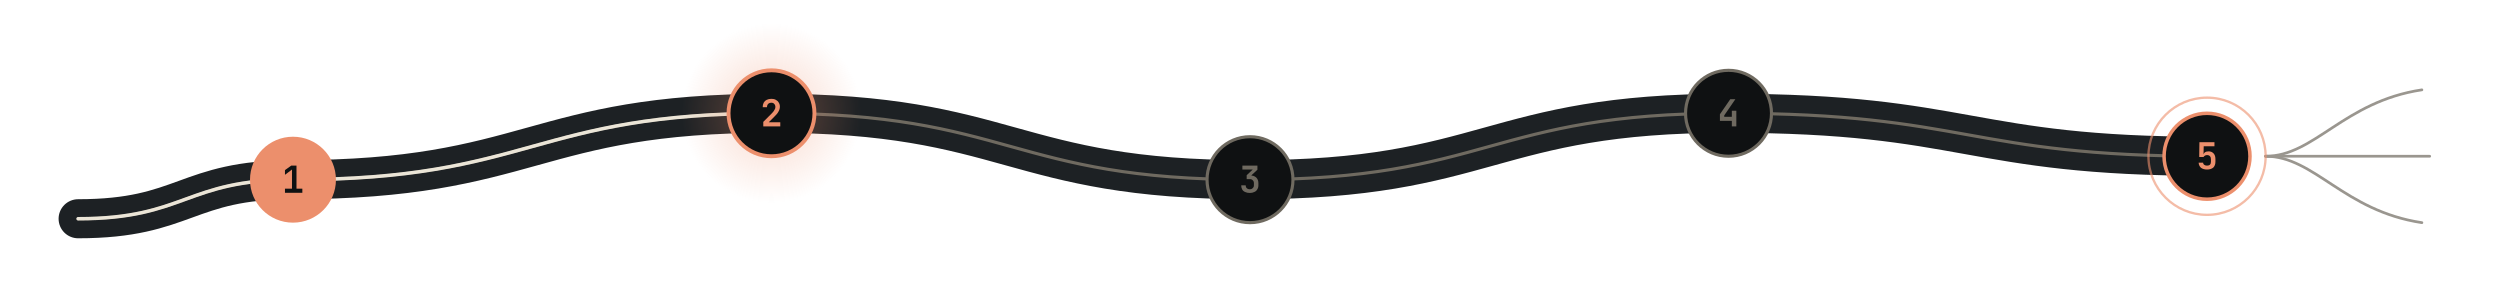
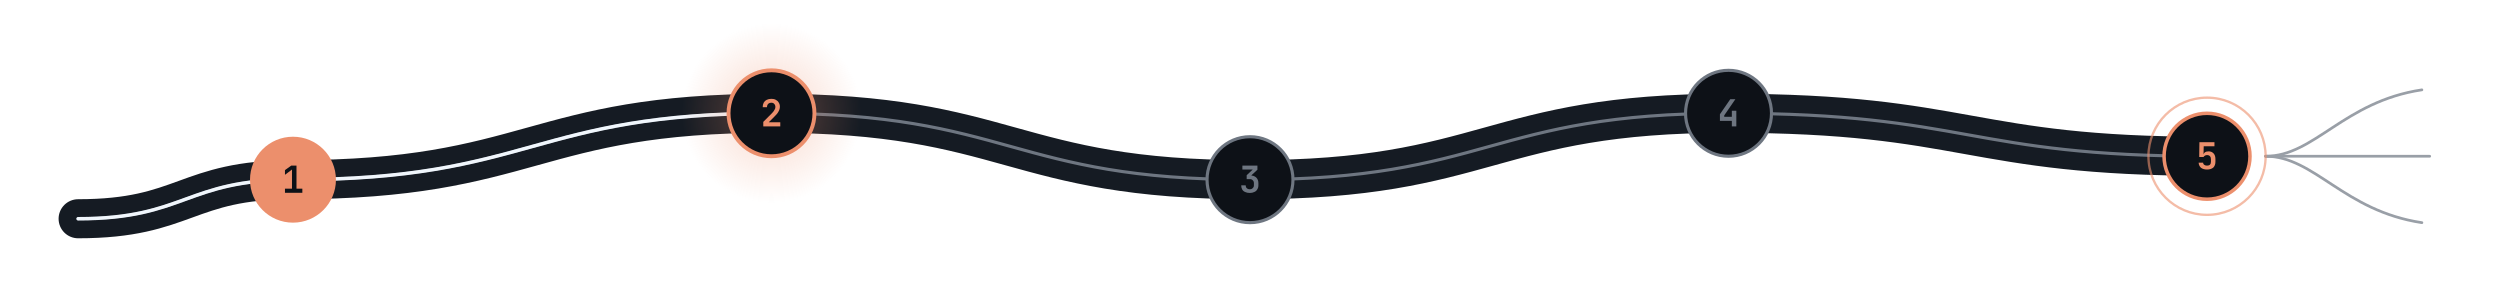
<svg xmlns="http://www.w3.org/2000/svg" viewBox="0 0 1280 150" width="1280" height="150" role="img" aria-label="Five stations on one road: the first done, the second now, three ahead.">
  <defs>
    <radialGradient id="h">
      <stop offset="0" stop-color="#ec8f6c" stop-opacity=".35" />
      <stop offset="1" stop-color="#ec8f6c" stop-opacity="0" />
    </radialGradient>
  </defs>
  <style>@media (prefers-reduced-motion:no-preference){.now{animation:g 3.6s ease-in-out infinite}.ahead{animation:w 40s linear infinite}}@keyframes g{50%{opacity:.45}}@keyframes w{to{stroke-dashoffset:-1}}</style>
-   <path d="M40 112C95 112 95 92 150 92C272.5 92 272.5 58 395 58C517.5 58 517.5 92 640 92C762.5 92 762.5 58 885 58C1007.5 58 1007.5 80 1130 80" fill="none" stroke="#1d2124" stroke-width="20" stroke-linecap="round" />
-   <path class="ahead" d="M40 112C95 112 95 92 150 92C272.5 92 272.5 58 395 58C517.5 58 517.5 92 640 92C762.5 92 762.5 58 885 58C1007.5 58 1007.5 80 1130 80" pathLength="1" fill="none" stroke="#6f6a60" stroke-width="1.6" stroke-dasharray=".008 .007" stroke-linecap="round" />
-   <path d="M40 112C95 112 95 92 150 92C272.5 92 272.5 58 395 58" fill="none" stroke="#ebe5d7" stroke-width="1.8" stroke-linecap="round" />
-   <g fill="none" stroke="#6f6a60" stroke-width="1.4" stroke-linecap="round" opacity=".7">
+   <path d="M40 112C95 112 95 92 150 92C272.5 92 272.5 58 395 58C517.5 58 517.5 92 640 92C762.5 92 762.5 58 885 58C1007.5 58 1007.5 80 1130 80" fill="none" stroke="#151b23" stroke-width="20" stroke-linecap="round" />
+   <path class="ahead" d="M40 112C95 112 95 92 150 92C272.5 92 272.5 58 395 58C517.5 58 517.5 92 640 92C762.5 92 762.5 58 885 58C1007.5 58 1007.5 80 1130 80" pathLength="1" fill="none" stroke="#6e7681" stroke-width="1.6" stroke-dasharray=".008 .007" stroke-linecap="round" />
+   <path d="M40 112C95 112 95 92 150 92C272.5 92 272.5 58 395 58" fill="none" stroke="#f0f6fc" stroke-width="1.8" stroke-linecap="round" />
+   <g fill="none" stroke="#6e7681" stroke-width="1.4" stroke-linecap="round" opacity=".7">
    <path d="M1160 80 C1185 80 1200 52 1240 46" />
    <path d="M1160 80 L1244 80" />
    <path d="M1160 80 C1185 80 1200 108 1240 114" />
  </g>
  <circle class="now" cx="395" cy="58" r="46" fill="url(#h)" />
  <circle cx="150" cy="92" r="22" fill="#ec8f6c" />
-   <circle cx="395" cy="58" r="22" fill="#0f1112" stroke="#ec8f6c" stroke-width="2" />
-   <circle cx="640" cy="92" r="22" fill="#0f1112" stroke="#6f6a60" stroke-width="1.6" />
-   <circle cx="885" cy="58" r="22" fill="#0f1112" stroke="#6f6a60" stroke-width="1.6" />
+   <circle cx="395" cy="58" r="22" fill="#0d1117" stroke="#ec8f6c" stroke-width="2" />
+   <circle cx="640" cy="92" r="22" fill="#0d1117" stroke="#6e7681" stroke-width="1.6" />
+   <circle cx="885" cy="58" r="22" fill="#0d1117" stroke="#6e7681" stroke-width="1.6" />
  <circle cx="1130" cy="80" r="30" fill="none" stroke="#ec8f6c" stroke-width="1.2" opacity=".6" />
-   <circle cx="1130" cy="80" r="22" fill="#0f1112" stroke="#ec8f6c" stroke-width="1.8" />
-   <path fill="#0f1112" d="M145.9 98.7L145.9 96.6L149.5 96.6L149.5 86.8L145.9 89.5L145.9 87.1L149.1 84.8L151.8 84.8L151.8 96.6L154.8 96.6L154.8 98.7L145.9 98.7Z" />
+   <circle cx="1130" cy="80" r="22" fill="#0d1117" stroke="#ec8f6c" stroke-width="1.8" />
+   <path fill="#0d1117" d="M145.9 98.7L145.9 96.6L149.5 96.6L149.5 86.8L145.9 89.5L145.9 87.1L149.1 84.8L151.8 84.8L151.8 96.6L154.8 96.6L154.8 98.7L145.9 98.7Z" />
  <path fill="#ec8f6c" d="M390.8 64.7L390.8 62.4L395.2 58Q396.1 57.1 396.5 56.3Q397 55.6 397 54.8Q397 53.8 396.4 53.2Q395.9 52.6 395 52.6Q393.9 52.6 393.3 53.2Q392.7 53.8 392.7 54.9L390.5 54.9Q390.5 53.6 391 52.6Q391.6 51.6 392.6 51.1Q393.6 50.6 395 50.6Q396.3 50.6 397.2 51.1Q398.2 51.6 398.7 52.5Q399.3 53.4 399.3 54.6Q399.3 55.9 398.6 57.1Q398 58.3 396.5 59.7L393.6 62.6L399.5 62.6L399.5 64.7L390.8 64.7ZM1130 86.8Q1128.1 86.8 1126.9 85.9Q1125.8 84.9 1125.7 83.3L1128 83.3Q1128 84 1128.6 84.4Q1129.1 84.8 1130 84.8Q1131 84.8 1131.5 84.3Q1132 83.8 1132 82.8L1132 81.5Q1132 80.5 1131.5 80Q1131 79.4 1130 79.4Q1129.4 79.4 1128.9 79.7Q1128.4 80 1128.2 80.4L1126 80.4L1126.1 72.8L1133.8 72.8L1133.8 74.9L1128.3 74.9L1128.2 79L1128.8 79L1128.2 79.4Q1128.2 78.6 1128.9 78Q1129.6 77.5 1130.8 77.5Q1132.4 77.5 1133.4 78.6Q1134.3 79.6 1134.3 81.5L1134.3 82.8Q1134.3 84.7 1133.2 85.8Q1132 86.8 1130 86.8Z" />
-   <path fill="#6f6a60" d="M639.9 98.8Q638.5 98.8 637.5 98.3Q636.5 97.9 636 97Q635.5 96.1 635.5 94.9L637.8 94.9Q637.8 95.8 638.3 96.3Q638.9 96.9 639.9 96.9Q640.9 96.9 641.4 96.3Q642 95.8 642 94.9L642 93.8Q642 92.8 641.4 92.3Q640.9 91.7 639.9 91.7L638.3 91.7L638.3 89.7L641.4 86.8L636.1 86.8L636.1 84.8L643.8 84.8L643.8 86.9L639.9 90.5L639.9 89.8Q641.9 89.8 643.1 90.8Q644.3 91.9 644.3 93.8L644.3 94.9Q644.3 96.1 643.7 97Q643.2 97.9 642.2 98.3Q641.2 98.8 639.9 98.8ZM886.7 64.7L886.7 61.9L880.6 61.9L880.6 58.5L885.9 50.8L888.5 50.8L882.8 59.1L882.8 59.8L886.7 59.8L886.7 56.7L889 56.7L889 64.7L886.7 64.7Z" />
+   <path fill="#6e7681" d="M639.9 98.8Q638.5 98.8 637.5 98.3Q636.5 97.9 636 97Q635.5 96.1 635.5 94.9L637.8 94.9Q637.8 95.8 638.3 96.3Q638.9 96.9 639.9 96.9Q640.9 96.9 641.4 96.3Q642 95.8 642 94.9L642 93.8Q642 92.8 641.4 92.3Q640.9 91.7 639.9 91.7L638.3 91.7L638.3 89.7L641.4 86.8L636.1 86.8L636.1 84.8L643.8 84.8L643.8 86.9L639.9 90.5L639.9 89.8Q641.9 89.8 643.1 90.8Q644.3 91.9 644.3 93.8L644.3 94.9Q644.3 96.1 643.7 97Q643.2 97.9 642.2 98.3Q641.2 98.8 639.9 98.8ZM886.7 64.7L886.7 61.9L880.6 61.9L880.6 58.5L885.9 50.8L888.5 50.8L882.8 59.1L882.8 59.8L886.7 59.8L886.7 56.7L889 56.7L889 64.7L886.7 64.7Z" />
</svg>
